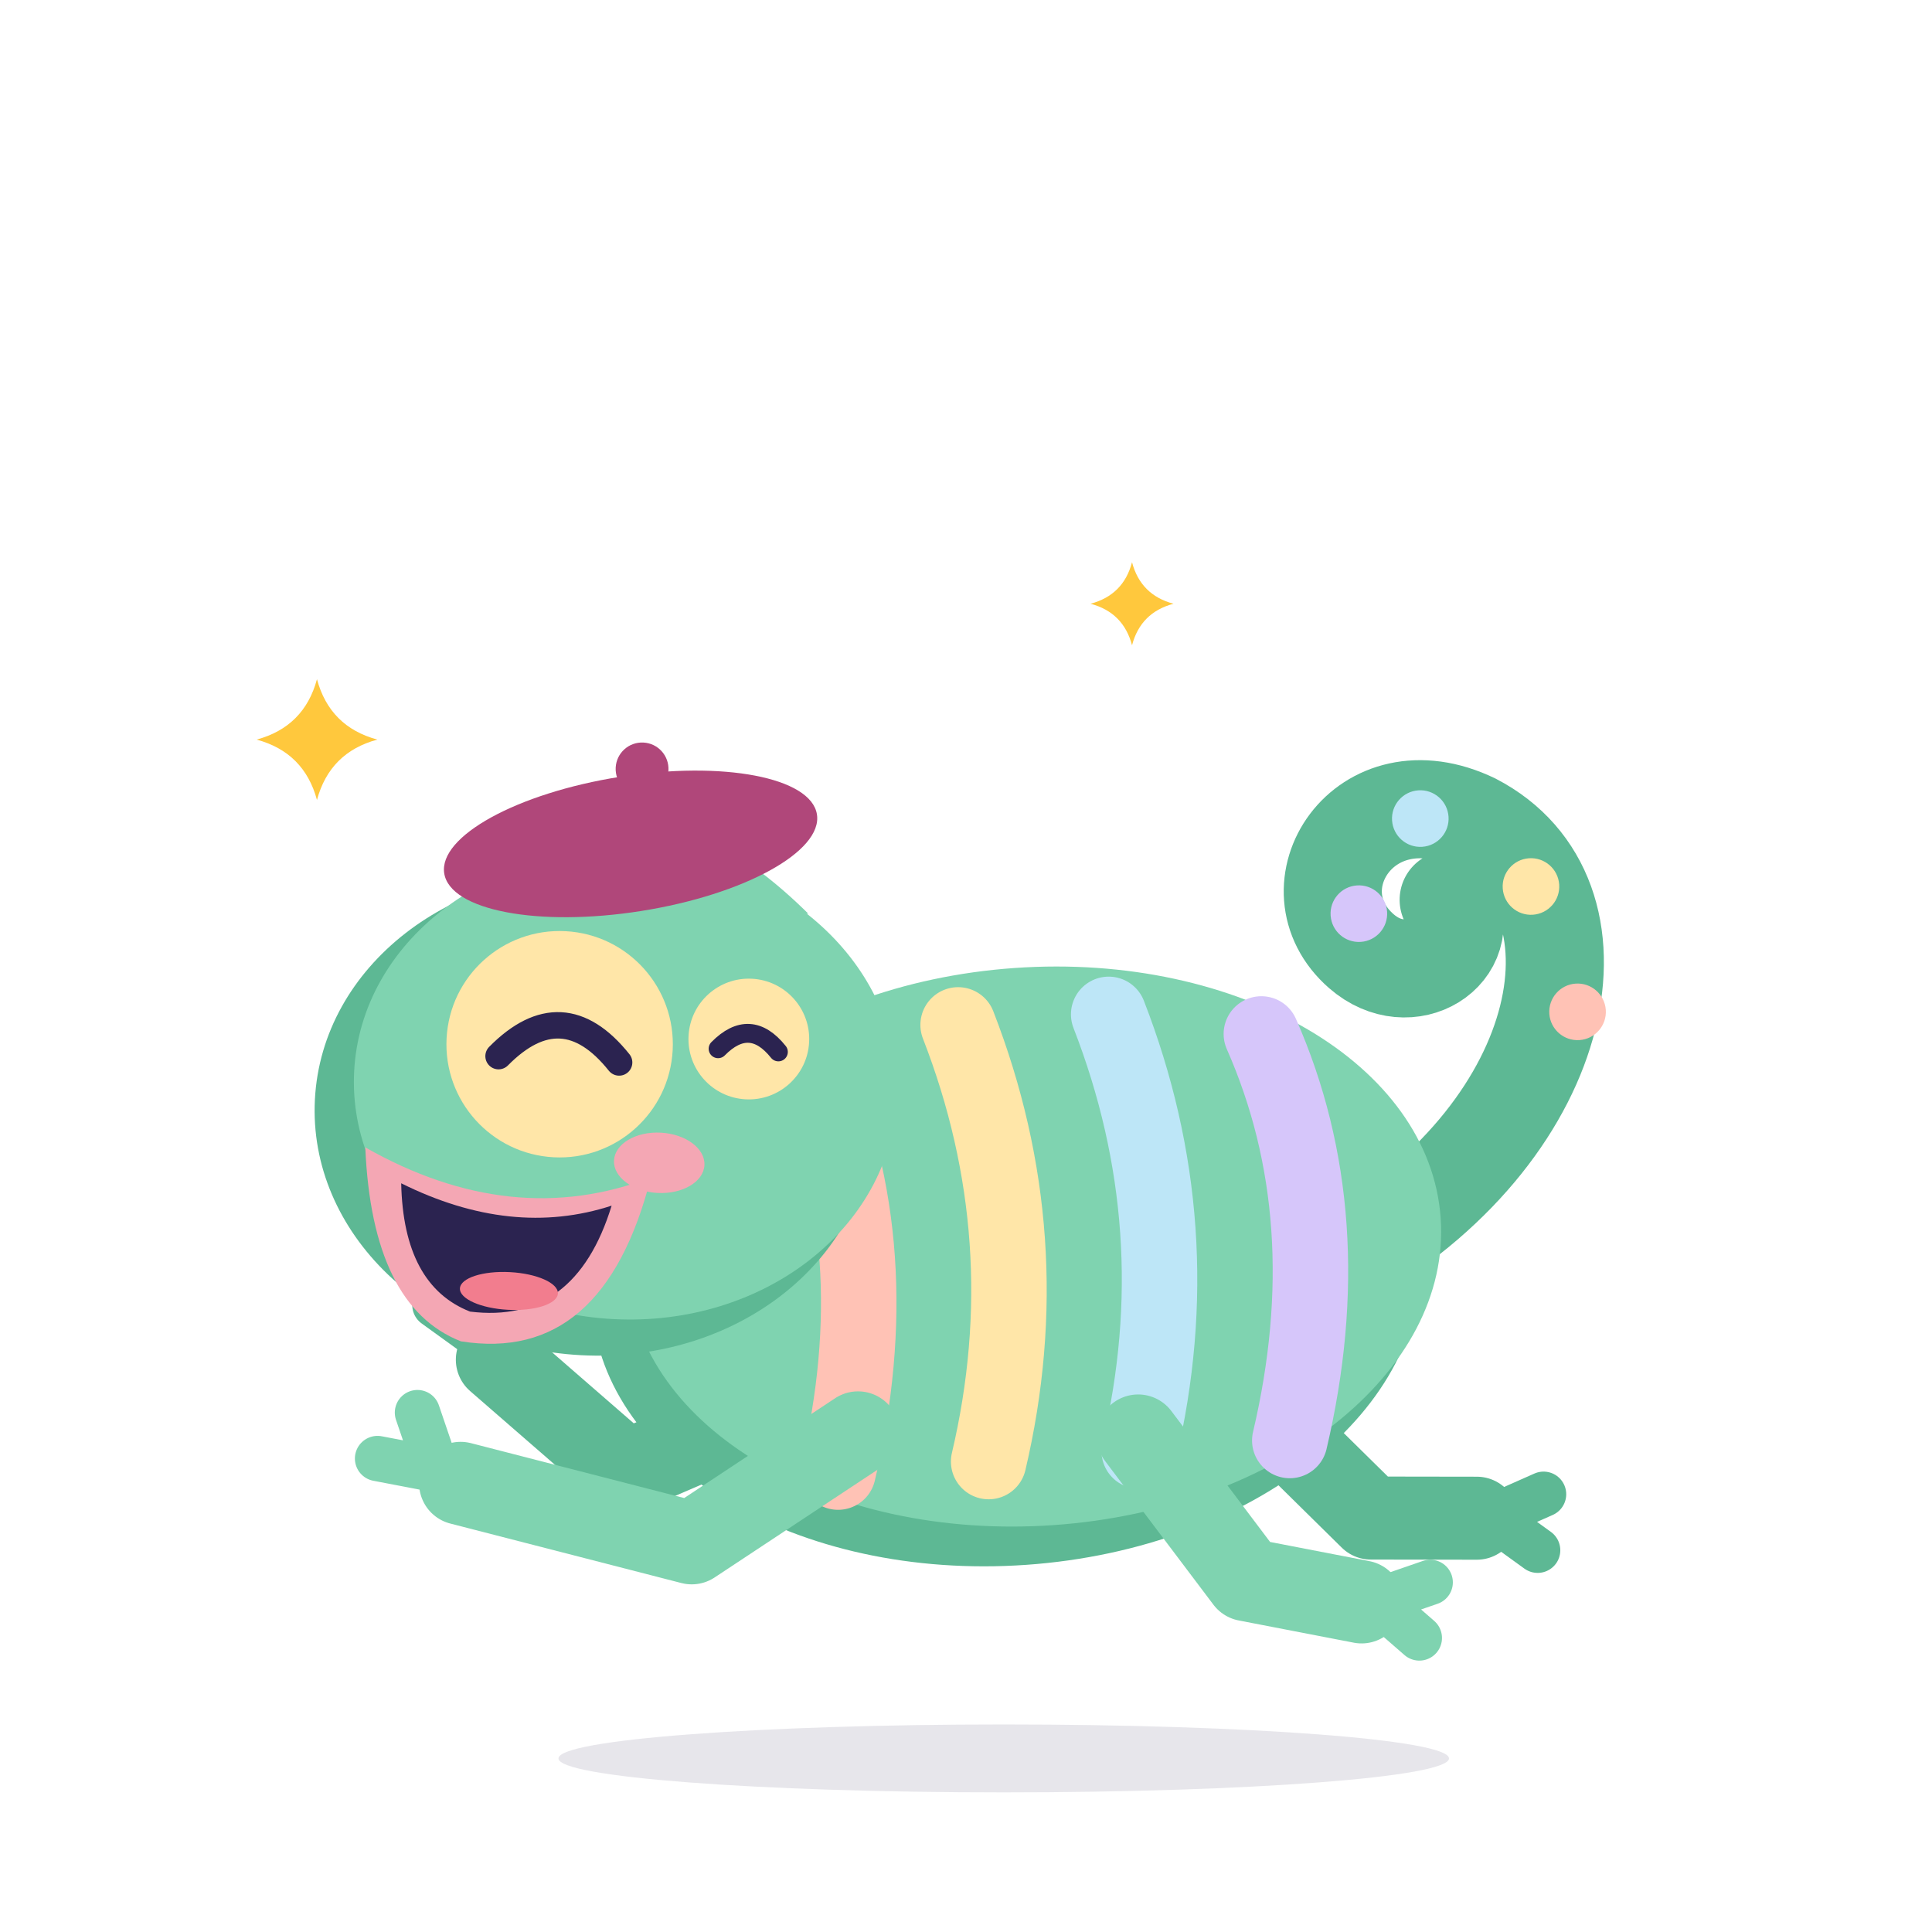
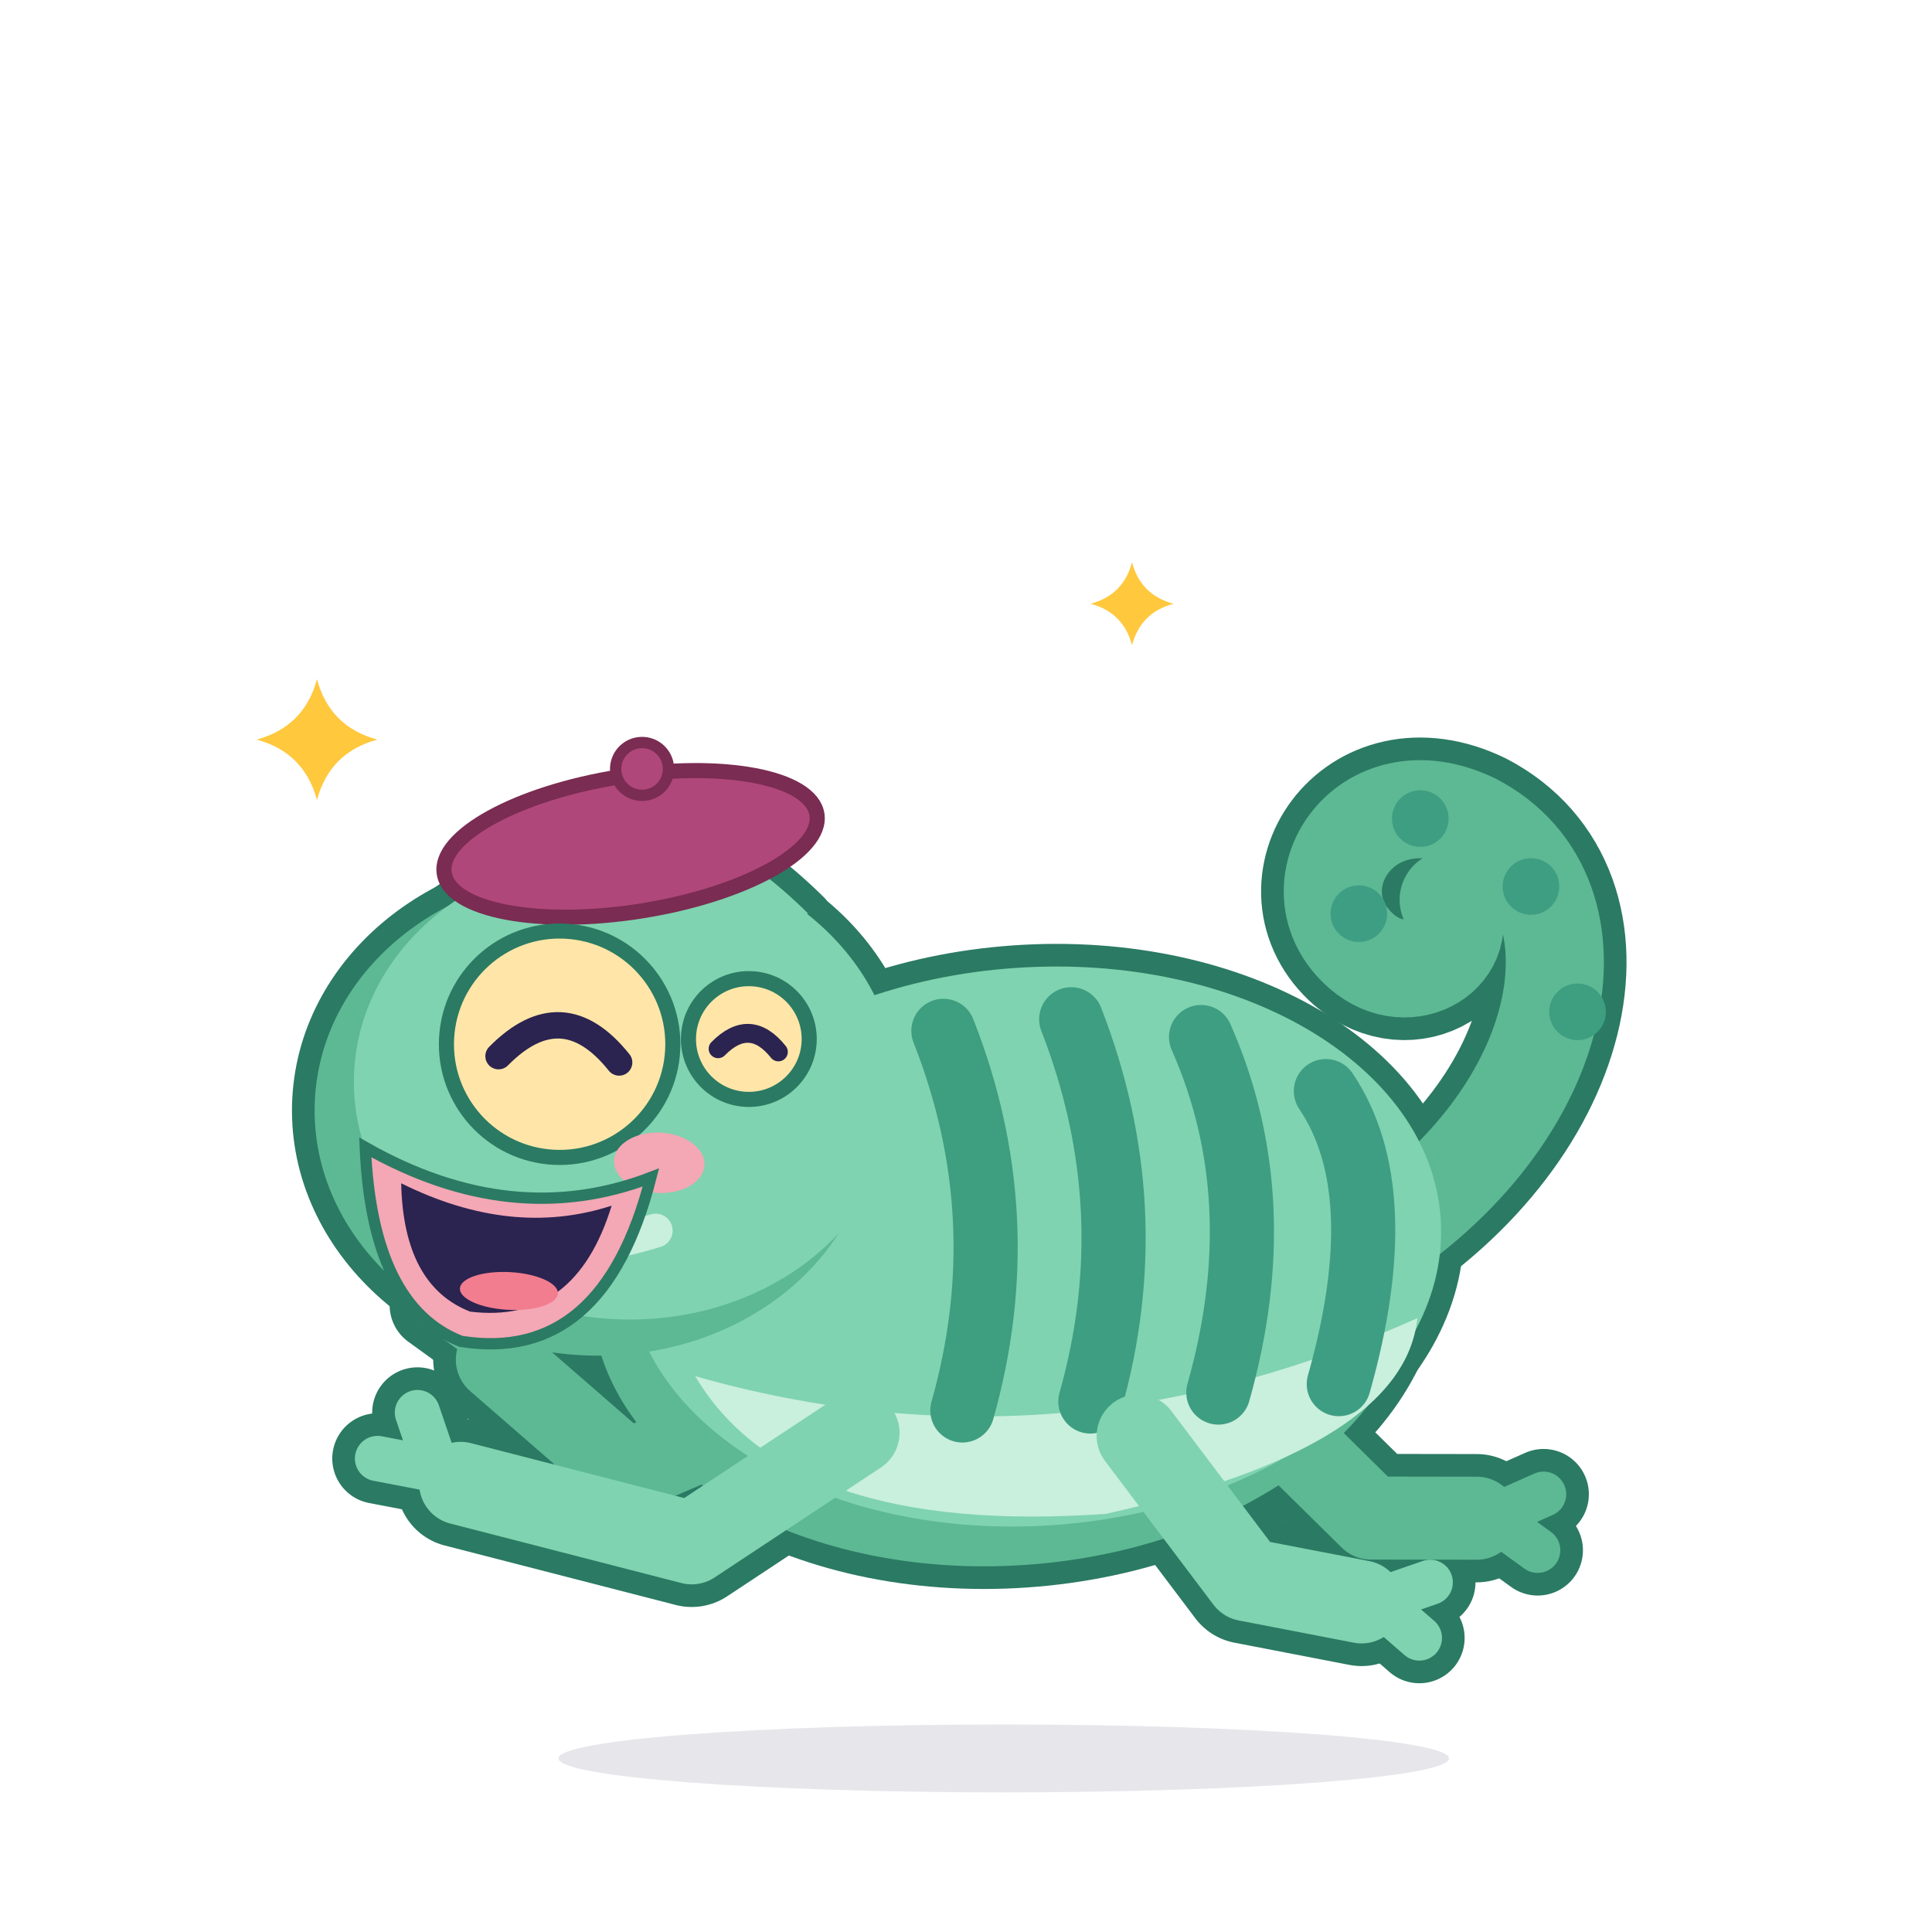
<svg xmlns="http://www.w3.org/2000/svg" viewBox="0 0 512 512" role="img" aria-label="גּוֹנִי חוֹגֵג">
  <ellipse cx="266" cy="466" rx="118" ry="9" fill="rgba(43,35,80,0.11)" />
+   <g id="outline">
+     <g id="outline-sparks" />
+     <g id="outline-body" transform="translate(0 -22) rotate(-4 280 380)">
+       <g id="outline-tail">
+         <path d="M360 360 C420 330 436 270 400 248 C372 232 350 262 368 280 C380 292 398 282 392 268" fill="none" stroke="#2B7A63" stroke-width="38" stroke-linecap="round" stroke-linejoin="round" />
+       </g>
+       <g id="outline-legs-far">
+         <path d="M330 396 L360 430 L388 432" fill="none" stroke="#2B7A63" stroke-width="34" stroke-linecap="round" stroke-linejoin="round" />
+         <path d="M392 432 L406.1 426.9 M392 432 L403.5 441.6" fill="none" stroke="#2B7A63" stroke-width="24" stroke-linecap="round" stroke-linejoin="round" />
+         <path d="M204 390 L164 404 L132 372" fill="none" stroke="#2B7A63" stroke-width="34" stroke-linecap="round" stroke-linejoin="round" />
+         <path d="M128 366 L116.5 356.4 M128 366 L130.6 351.2" fill="none" stroke="#2B7A63" stroke-width="24" stroke-linecap="round" stroke-linejoin="round" />
+       </g>
+       <g id="outline-trunk">
+         <ellipse cx="268" cy="360" rx="110" ry="76" fill="#2B7A63" stroke="#2B7A63" stroke-width="12" />
+         <ellipse cx="276" cy="352" rx="108" ry="74" fill="#2B7A63" stroke="#2B7A63" stroke-width="12" />
+       </g>
+       <g id="outline-leg-hind">
+         <path d="M300 404 L326 444 L356 452" fill="none" stroke="#2B7A63" stroke-width="34" stroke-linecap="round" stroke-linejoin="round" />
+         <path d="M360 452 L374.5 448.1 M360 452 L370.6 462.6" fill="none" stroke="#2B7A63" stroke-width="24" stroke-linecap="round" stroke-linejoin="round" />
+       </g>
+       <g id="outline-head" transform="rotate(7 236 330)">
+         <ellipse cx="160" cy="318" rx="74" ry="64" fill="#2B7A63" stroke="#2B7A63" stroke-width="12" />
+         <ellipse cx="168" cy="310" rx="72" ry="62" fill="#2B7A63" stroke="#2B7A63" stroke-width="12" />
+         <path d="M120 268 Q160 214 214 262 Z" fill="#2B7A63" stroke="#2B7A63" stroke-width="12" stroke-linejoin="round" />
+       </g>
+       <g id="outline-arm-end">
+         <path d="M226 398 L180 424 L120 404" fill="none" stroke="#2B7A63" stroke-width="34" stroke-linecap="round" stroke-linejoin="round" />
+         <path d="M114 400 L98.5 395.9 M114 400 L109.9 384.5" fill="none" stroke="#2B7A63" stroke-width="24" stroke-linecap="round" stroke-linejoin="round" />
+       </g>
+     </g>
+   </g>
  <g id="sparks">
    <path d="M84 180 Q87.4 192.6 100 196 Q87.4 199.4 84 212 Q80.6 199.4 68 196 Q80.6 192.6 84 180 Z" fill="#FFC83D" />
    <path d="M300 149 Q302.3 157.7 311 160 Q302.3 162.3 300 171 Q297.7 162.3 289 160 Q297.7 157.7 300 149 Z" fill="#FFC83D" />
  </g>
  <g id="body" transform="translate(0 -22) rotate(-4 280 380)">
    <g id="tail">
      <path d="M360 360 C420 330 436 270 400 248 C372 232 350 262 368 280 C380 292 398 282 392 268" fill="none" stroke="#5DB894" stroke-width="26" stroke-linecap="round" stroke-linejoin="round" />
-       <circle cx="424" cy="300" r="7.5" fill="#FFC2B5" />
-       <circle cx="414" cy="266" r="7.5" fill="#FFE6A8" />
-       <circle cx="386" cy="246" r="7.5" fill="#BDE6F7" />
-       <circle cx="368" cy="270" r="7.5" fill="#D6C6FA" />
+       <circle cx="424" cy="300" r="7.5" fill="#3E9E80" />
+       <circle cx="414" cy="266" r="7.5" fill="#3E9E81" />
+       <circle cx="386" cy="246" r="7.5" fill="#3E9E82" />
+       <circle cx="368" cy="270" r="7.5" fill="#3E9E83" />
    </g>
    <g id="legs-far">
      <path d="M330 396 L360 430 L388 432" fill="none" stroke="#5DB894" stroke-width="22" stroke-linecap="round" stroke-linejoin="round" />
      <path d="M392 432 L406.1 426.9 M392 432 L403.5 441.6" fill="none" stroke="#5DB894" stroke-width="12" stroke-linecap="round" stroke-linejoin="round" />
      <path d="M204 390 L164 404 L132 372" fill="none" stroke="#5DB894" stroke-width="22" stroke-linecap="round" stroke-linejoin="round" />
      <path d="M128 366 L116.5 356.4 M128 366 L130.6 351.2" fill="none" stroke="#5DB894" stroke-width="12" stroke-linecap="round" stroke-linejoin="round" />
    </g>
    <g id="trunk">
      <ellipse cx="268" cy="360" rx="110" ry="76" fill="#5DB894" />
      <ellipse cx="276" cy="352" rx="108" ry="74" fill="#7FD3B0" />
-       <path d="M220 300 Q238 350 220 408" fill="none" stroke="#FFC2B5" stroke-width="20" stroke-linecap="round" stroke-linejoin="round" />
-       <path d="M260 292 Q278 350 260 408" fill="none" stroke="#FFE6A8" stroke-width="20" stroke-linecap="round" stroke-linejoin="round" />
-       <path d="M300 292 Q318 350 300 408" fill="none" stroke="#BDE6F7" stroke-width="20" stroke-linecap="round" stroke-linejoin="round" />
-       <path d="M340 300 Q358 350 340 408" fill="none" stroke="#D6C6FA" stroke-width="20" stroke-linecap="round" stroke-linejoin="round" />
+       <path d="M184 380 Q278 414 376 378 Q370 412 290 424 Q206 424 184 380 Z" fill="#C9EFDD" />
+       <path d="M256 293.3 Q272 344 254 394" fill="none" stroke="#3E9E80" stroke-width="17" stroke-linecap="round" stroke-linejoin="round" />
+       <path d="M290 292.6 Q306 344 288 394" fill="none" stroke="#3E9E81" stroke-width="17" stroke-linecap="round" stroke-linejoin="round" />
+       <path d="M324 299.7 Q340 344 322 394" fill="none" stroke="#3E9E82" stroke-width="17" stroke-linecap="round" stroke-linejoin="round" />
+       <path d="M356 316.3 Q372 344 354 394" fill="none" stroke="#3E9E83" stroke-width="17" stroke-linecap="round" stroke-linejoin="round" />
    </g>
    <g id="leg-hind">
      <path d="M300 404 L326 444 L356 452" fill="none" stroke="#7FD3B0" stroke-width="22" stroke-linecap="round" stroke-linejoin="round" />
      <path d="M360 452 L374.5 448.1 M360 452 L370.6 462.6" fill="none" stroke="#7FD3B0" stroke-width="12" stroke-linecap="round" stroke-linejoin="round" />
    </g>
    <g id="head" transform="rotate(7 236 330)">
      <ellipse cx="160" cy="318" rx="74" ry="64" fill="#5DB894" />
      <ellipse cx="168" cy="310" rx="72" ry="62" fill="#7FD3B0" />
      <path d="M120 268 Q160 214 214 262 Z" fill="#7FD3B0" />
-       <ellipse cx="166" cy="246" rx="50" ry="18" fill="#B0477A" transform="rotate(-12 166 246)" />
-       <circle cx="168" cy="226" r="7" fill="#B0477A" />
-       <circle cx="150" cy="300" r="30" fill="#FFE6A8" />
+       <path d="M108 344 Q140 362 178 348" fill="none" stroke="#C9EFDD" stroke-width="9" stroke-linecap="round" stroke-linejoin="round" />
+       <ellipse cx="166" cy="246" rx="50" ry="18" fill="#B0477A" stroke="#7A2C52" stroke-width="4" transform="rotate(-12 166 246)" />
+       <circle cx="168" cy="226" r="7" fill="#B0477A" stroke="#7A2C52" stroke-width="3" />
+       <circle cx="150" cy="300" r="30" fill="#FFE6A8" stroke="#2B7A63" stroke-width="4" />
      <path d="M134 304 Q150 286 166 304" fill="none" stroke="#2B2350" stroke-width="7" stroke-linecap="round" stroke-linejoin="round" />
-       <circle cx="200" cy="296" r="16" fill="#FFE6A8" />
+       <circle cx="200" cy="296" r="16" fill="#FFE6A8" stroke="#2B7A63" stroke-width="4" />
      <path d="M192 299 Q200 290 208 299" fill="none" stroke="#2B2350" stroke-width="5" stroke-linecap="round" stroke-linejoin="round" />
      <ellipse cx="178" cy="330" rx="12" ry="8" fill="#F4A7B4" />
      <g id="mouth">
-         <path d="M100 330 Q140 350 176 334 Q166 384 128 380 Q104 372 100 330 Z" fill="#F4A7B4" />
+         <path d="M100 330 Q140 350 176 334 Q166 384 128 380 Q104 372 100 330 Z" fill="#F4A7B4" stroke="#2B7A63" stroke-width="3" />
        <path d="M110 339 Q140 352 166 342 Q158 374 130 372 Q112 366 110 339 Z" fill="#2B2350" />
        <ellipse cx="140" cy="366" rx="13" ry="5" fill="#F27D8E" />
      </g>
    </g>
    <g id="arm-end">
      <path d="M226 398 L180 424 L120 404" fill="none" stroke="#7FD3B0" stroke-width="22" stroke-linecap="round" stroke-linejoin="round" />
      <path d="M114 400 L98.5 395.9 M114 400 L109.9 384.5" fill="none" stroke="#7FD3B0" stroke-width="12" stroke-linecap="round" stroke-linejoin="round" />
    </g>
  </g>
</svg>
